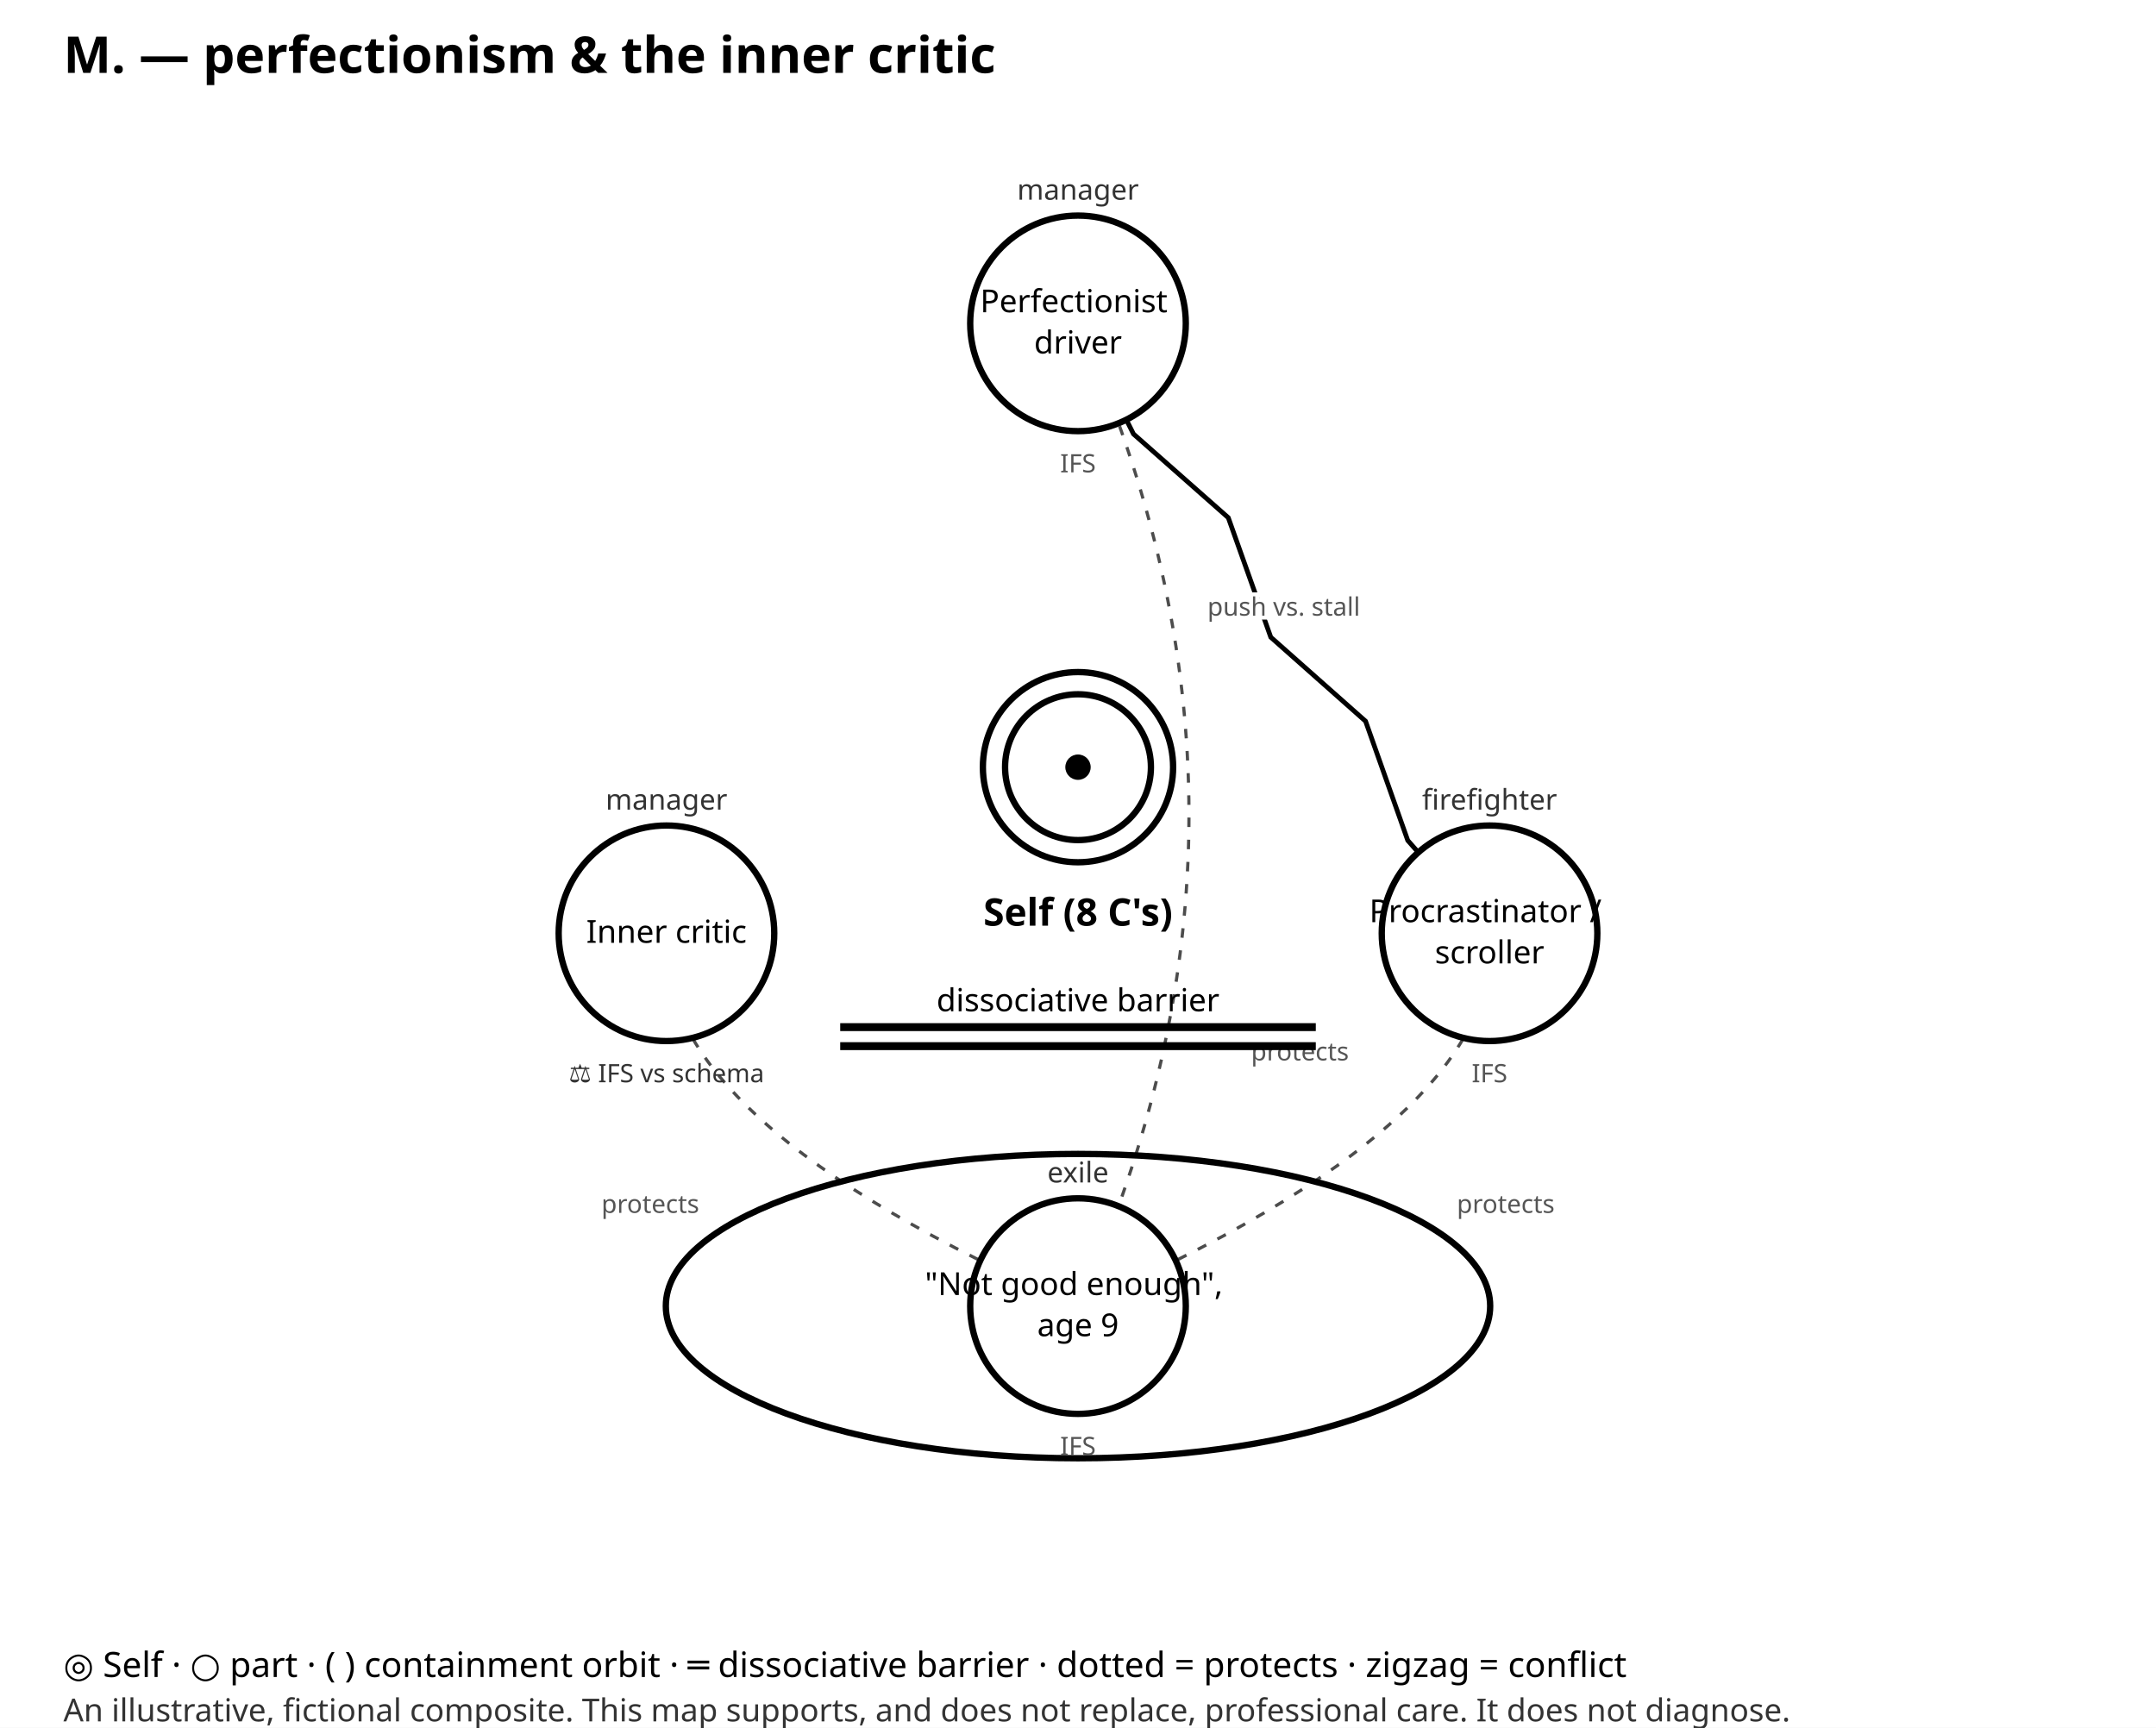
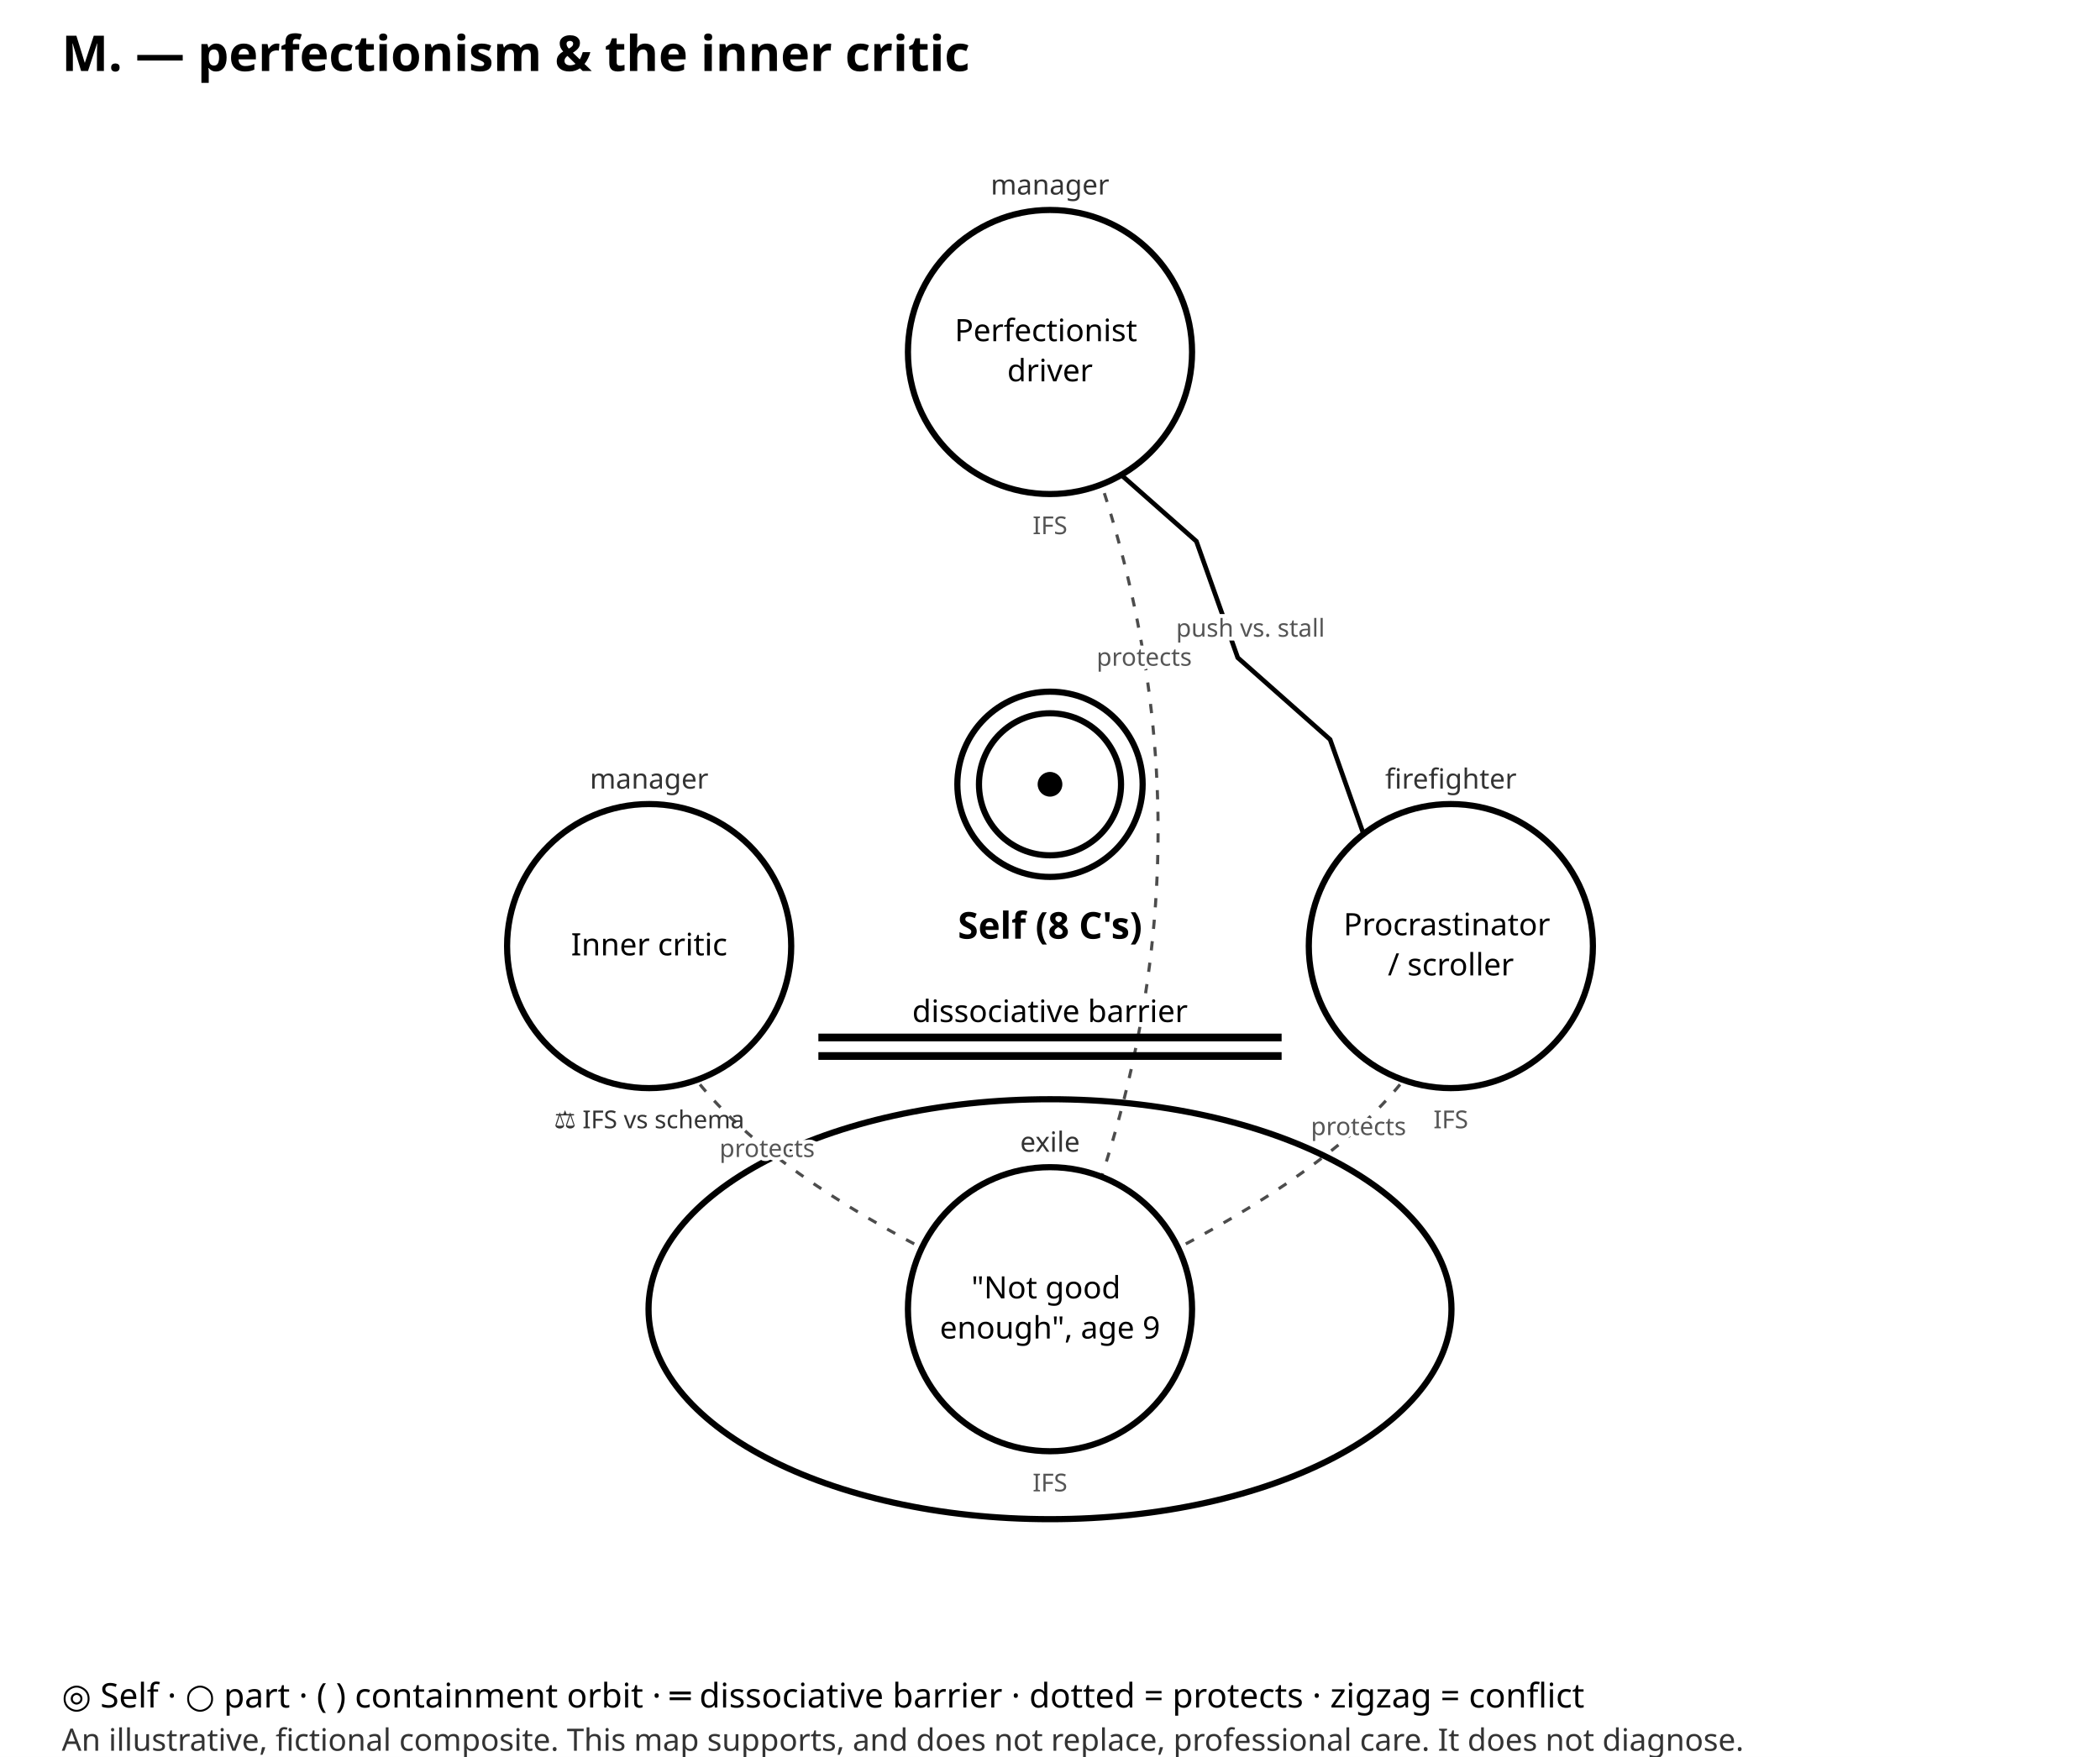
- <svg xmlns="http://www.w3.org/2000/svg" viewBox="0 0 680 545" role="img" aria-label="Parts map: M. — perfectionism &amp; the inner critic. Self at the centre. Protectors around it: Inner critic (manager), Perfectionist driver (manager), Procrastinator / scroller (firefighter). Exile(s): &quot;Not good enough&quot;, age 9, behind a dissociative barrier from Self. Protectors guard the exile. Origins disagree on: Inner critic (claimed by IFS and schema) — both claims are shown, not merged.">
-   <rect x="0" y="0" width="680" height="545" fill="#fff" />
+ <svg xmlns="http://www.w3.org/2000/svg" viewBox="0 0 680 569" role="img" aria-label="Parts map: M. — perfectionism &amp; the inner critic. Self at the centre. Protectors around it: Inner critic (manager), Perfectionist driver (manager), Procrastinator / scroller (firefighter). Exile(s): &quot;Not good enough&quot;, age 9, behind a dissociative barrier (&quot;dissociative barrier&quot;) from Self. Protectors guard the exile. Origins disagree on: Inner critic (claimed by IFS and schema) — both claims are shown, not merged.">
+   <rect x="0" y="0" width="680" height="569" fill="#fff" />
  <text x="20" y="23" font-family="sans-serif" font-size="16" font-weight="700">M. — perfectionism &amp; the inner critic</text>
-   <ellipse data-el="band:containment" cx="340" cy="412" rx="130" ry="48" fill="none" stroke="#000" stroke-width="2" />
-   <path data-el="edge:c1" d="M 210.2,294.4 Q 205.1,353.2 340,412" fill="none" stroke="#000" stroke-width="1" stroke-dasharray="3 4" opacity="0.7" />
-   <text data-el="edgelabel:c1" x="205.1" y="382.6" font-family="sans-serif" font-size="8" text-anchor="middle" fill="#555" stroke="#fff" stroke-width="2.5" paint-order="stroke">protects</text>
-   <path data-el="edge:c2" d="M 340,102 Q 410,257 340,412" fill="none" stroke="#000" stroke-width="1" stroke-dasharray="3 4" opacity="0.7" />
-   <text data-el="edgelabel:c2" x="410" y="334.5" font-family="sans-serif" font-size="8" text-anchor="middle" fill="#555" stroke="#fff" stroke-width="2.5" paint-order="stroke">protects</text>
-   <path data-el="edge:c3" d="M 469.8,294.4 Q 474.9,353.2 340,412" fill="none" stroke="#000" stroke-width="1" stroke-dasharray="3 4" opacity="0.7" />
-   <text data-el="edgelabel:c3" x="474.9" y="382.6" font-family="sans-serif" font-size="8" text-anchor="middle" fill="#555" stroke="#fff" stroke-width="2.5" paint-order="stroke">protects</text>
-   <path data-el="edge:p1" d="M 340,102 L 357.5,136.9 L 387.4,163.3 L 400.8,201 L 430.7,227.5 L 444,265.1 L 469.8,294.4" fill="none" stroke="#000" stroke-width="1.5" />
-   <text data-el="edgelabel:p1" x="404.9" y="194.2" font-family="sans-serif" font-size="8" text-anchor="middle" fill="#555" stroke="#fff" stroke-width="2.5" paint-order="stroke">push vs. stall</text>
-   <line x1="265" y1="324" x2="415" y2="324" stroke="#000" stroke-width="2.5" />
-   <line x1="265" y1="330" x2="415" y2="330" stroke="#000" stroke-width="2.5" />
-   <text x="340" y="319" font-family="sans-serif" font-size="10" text-anchor="middle">dissociative barrier</text>
-   <circle data-el="node:self" cx="340" cy="242" r="30" fill="#fff" stroke="#000" stroke-width="2" />
-   <circle cx="340" cy="242" r="23" fill="none" stroke="#000" stroke-width="2" />
-   <circle cx="340" cy="242" r="4" fill="#000" />
-   <text data-el="nodelabel:self" x="340" y="292" font-family="sans-serif" font-size="12" font-weight="700" text-anchor="middle">Self (8 C's)</text>
+   <ellipse data-el="band:containment" cx="340" cy="424" rx="130" ry="68" fill="none" stroke="#000" stroke-width="2" />
+   <path data-el="edge:c1" d="M 210.2,306.4 Q 205.1,365.2 340,424" fill="none" stroke="#000" stroke-width="1" stroke-dasharray="3 4" opacity="0.7" />
+   <text data-el="edgelabel:c1" x="248.4" y="374.7" font-family="sans-serif" font-size="8" text-anchor="middle" fill="#555" stroke="#fff" stroke-width="2.5" paint-order="stroke">protects</text>
+   <path data-el="edge:c2" d="M 340,114 Q 410,269 340,424" fill="none" stroke="#000" stroke-width="1" stroke-dasharray="3 4" opacity="0.7" />
+   <text data-el="edgelabel:c2" x="370.5" y="215.6" font-family="sans-serif" font-size="8" text-anchor="middle" fill="#555" stroke="#fff" stroke-width="2.5" paint-order="stroke">protects</text>
+   <path data-el="edge:c3" d="M 469.8,306.4 Q 474.9,365.2 340,424" fill="none" stroke="#000" stroke-width="1" stroke-dasharray="3 4" opacity="0.7" />
+   <text data-el="edgelabel:c3" x="439.9" y="367.6" font-family="sans-serif" font-size="8" text-anchor="middle" fill="#555" stroke="#fff" stroke-width="2.5" paint-order="stroke">protects</text>
+   <path data-el="edge:p1" d="M 340,114 L 357.5,148.9 L 387.4,175.3 L 400.8,213 L 430.7,239.5 L 444,277.1 L 469.8,306.4" fill="none" stroke="#000" stroke-width="1.5" />
+   <text data-el="edgelabel:p1" x="404.9" y="206.2" font-family="sans-serif" font-size="8" text-anchor="middle" fill="#555" stroke="#fff" stroke-width="2.5" paint-order="stroke">push vs. stall</text>
+   <line x1="265" y1="336" x2="415" y2="336" stroke="#000" stroke-width="2.5" />
+   <line x1="265" y1="342" x2="415" y2="342" stroke="#000" stroke-width="2.5" />
+   <text x="340" y="331" font-family="sans-serif" font-size="10" text-anchor="middle" stroke="#fff" stroke-width="3" paint-order="stroke" data-el="edgelabel:b1">dissociative barrier</text>
+   <circle data-el="node:self" cx="340" cy="254" r="30" fill="#fff" stroke="#000" stroke-width="2" />
+   <circle cx="340" cy="254" r="23" fill="none" stroke="#000" stroke-width="2" />
+   <circle cx="340" cy="254" r="4" fill="#000" />
+   <text x="340" y="304" font-family="sans-serif" font-size="12" text-anchor="middle" font-weight="700" stroke="#fff" stroke-width="3" paint-order="stroke" data-el="nodelabel:self">Self (8 C's)</text>
  <text data-el="nodelabel:critic" x="210.2" y="255.4" font-family="sans-serif" font-size="9" text-anchor="middle" fill="#333">manager</text>
-   <circle data-el="node:critic" cx="210.2" cy="294.4" r="34" fill="#fff" stroke="#000" stroke-width="2" />
-   <text x="210.2" y="297.4" font-family="sans-serif" font-size="10" text-anchor="middle" data-el="nodelabel:critic">Inner critic</text>
-   <text x="210.2" y="341.4" font-family="sans-serif" font-size="8" text-anchor="middle" fill="#333" data-el="nodelabel:critic">⚖ IFS vs schema</text>
+   <circle data-el="node:critic" cx="210.2" cy="306.4" r="46" fill="#fff" stroke="#000" stroke-width="2" />
+   <text x="210.2" y="309.4" font-family="sans-serif" font-size="10" text-anchor="middle" data-el="nodelabel:critic">Inner critic</text>
+   <text x="210.2" y="365.4" font-family="sans-serif" font-size="8" text-anchor="middle" fill="#333" data-el="nodelabel:critic">⚖ IFS vs schema</text>
  <text data-el="nodelabel:perfectionist" x="340" y="63" font-family="sans-serif" font-size="9" text-anchor="middle" fill="#333">manager</text>
-   <circle data-el="node:perfectionist" cx="340" cy="102" r="34" fill="#fff" stroke="#000" stroke-width="2" />
+   <circle data-el="node:perfectionist" cx="340" cy="114" r="46" fill="#fff" stroke="#000" stroke-width="2" />
  <text text-anchor="middle" font-family="sans-serif" font-size="10" data-el="nodelabel:perfectionist">
-     <tspan x="340" y="98.5">Perfectionist</tspan>
-     <tspan x="340" y="111.5">driver</tspan>
+     <tspan x="340" y="110.5">Perfectionist</tspan>
+     <tspan x="340" y="123.5">driver</tspan>
  </text>
-   <text data-el="nodelabel:perfectionist" x="340" y="149" font-family="sans-serif" font-size="8" text-anchor="middle" fill="#555">IFS</text>
+   <text data-el="nodelabel:perfectionist" x="340" y="173" font-family="sans-serif" font-size="8" text-anchor="middle" fill="#555">IFS</text>
  <text data-el="nodelabel:procrastinator" x="469.8" y="255.4" font-family="sans-serif" font-size="9" text-anchor="middle" fill="#333">firefighter</text>
-   <circle data-el="node:procrastinator" cx="469.8" cy="294.4" r="34" fill="#fff" stroke="#000" stroke-width="2" />
+   <circle data-el="node:procrastinator" cx="469.8" cy="306.4" r="46" fill="#fff" stroke="#000" stroke-width="2" />
  <text text-anchor="middle" font-family="sans-serif" font-size="10" data-el="nodelabel:procrastinator">
-     <tspan x="469.8" y="290.9">Procrastinator /</tspan>
-     <tspan x="469.8" y="303.9">scroller</tspan>
+     <tspan x="469.8" y="302.9">Procrastinator</tspan>
+     <tspan x="469.8" y="315.9">/ scroller</tspan>
  </text>
-   <text data-el="nodelabel:procrastinator" x="469.8" y="341.4" font-family="sans-serif" font-size="8" text-anchor="middle" fill="#555">IFS</text>
+   <text data-el="nodelabel:procrastinator" x="469.8" y="365.4" font-family="sans-serif" font-size="8" text-anchor="middle" fill="#555">IFS</text>
  <text data-el="nodelabel:exile" x="340" y="373" font-family="sans-serif" font-size="9" text-anchor="middle" fill="#333">exile</text>
-   <circle data-el="node:exile" cx="340" cy="412" r="34" fill="#fff" stroke="#000" stroke-width="2" />
+   <circle data-el="node:exile" cx="340" cy="424" r="46" fill="#fff" stroke="#000" stroke-width="2" />
  <text text-anchor="middle" font-family="sans-serif" font-size="10" data-el="nodelabel:exile">
-     <tspan x="340" y="408.5">"Not good enough",</tspan>
-     <tspan x="340" y="421.5">age 9</tspan>
+     <tspan x="340" y="420.5">"Not good</tspan>
+     <tspan x="340" y="433.5">enough", age 9</tspan>
  </text>
-   <text data-el="nodelabel:exile" x="340" y="459" font-family="sans-serif" font-size="8" text-anchor="middle" fill="#555">IFS</text>
-   <text x="20" y="529" font-family="sans-serif" font-size="11" textLength="640" lengthAdjust="spacingAndGlyphs">◎ Self · ○ part · ( ) containment orbit · ═ dissociative barrier · dotted = protects · zigzag = conflict</text>
-   <text x="20" y="543" font-family="sans-serif" font-size="10" fill="#333" textLength="640" lengthAdjust="spacingAndGlyphs">An illustrative, fictional composite. This map supports, and does not replace, professional care. It does not diagnose.</text>
+   <text data-el="nodelabel:exile" x="340" y="483" font-family="sans-serif" font-size="8" text-anchor="middle" fill="#555">IFS</text>
+   <text x="20" y="553" font-family="sans-serif" font-size="11" textLength="640" lengthAdjust="spacingAndGlyphs">◎ Self · ○ part · ( ) containment orbit · ═ dissociative barrier · dotted = protects · zigzag = conflict</text>
+   <text x="20" y="567" font-family="sans-serif" font-size="10" fill="#333" textLength="640" lengthAdjust="spacingAndGlyphs">An illustrative, fictional composite. This map supports, and does not replace, professional care. It does not diagnose.</text>
</svg>
